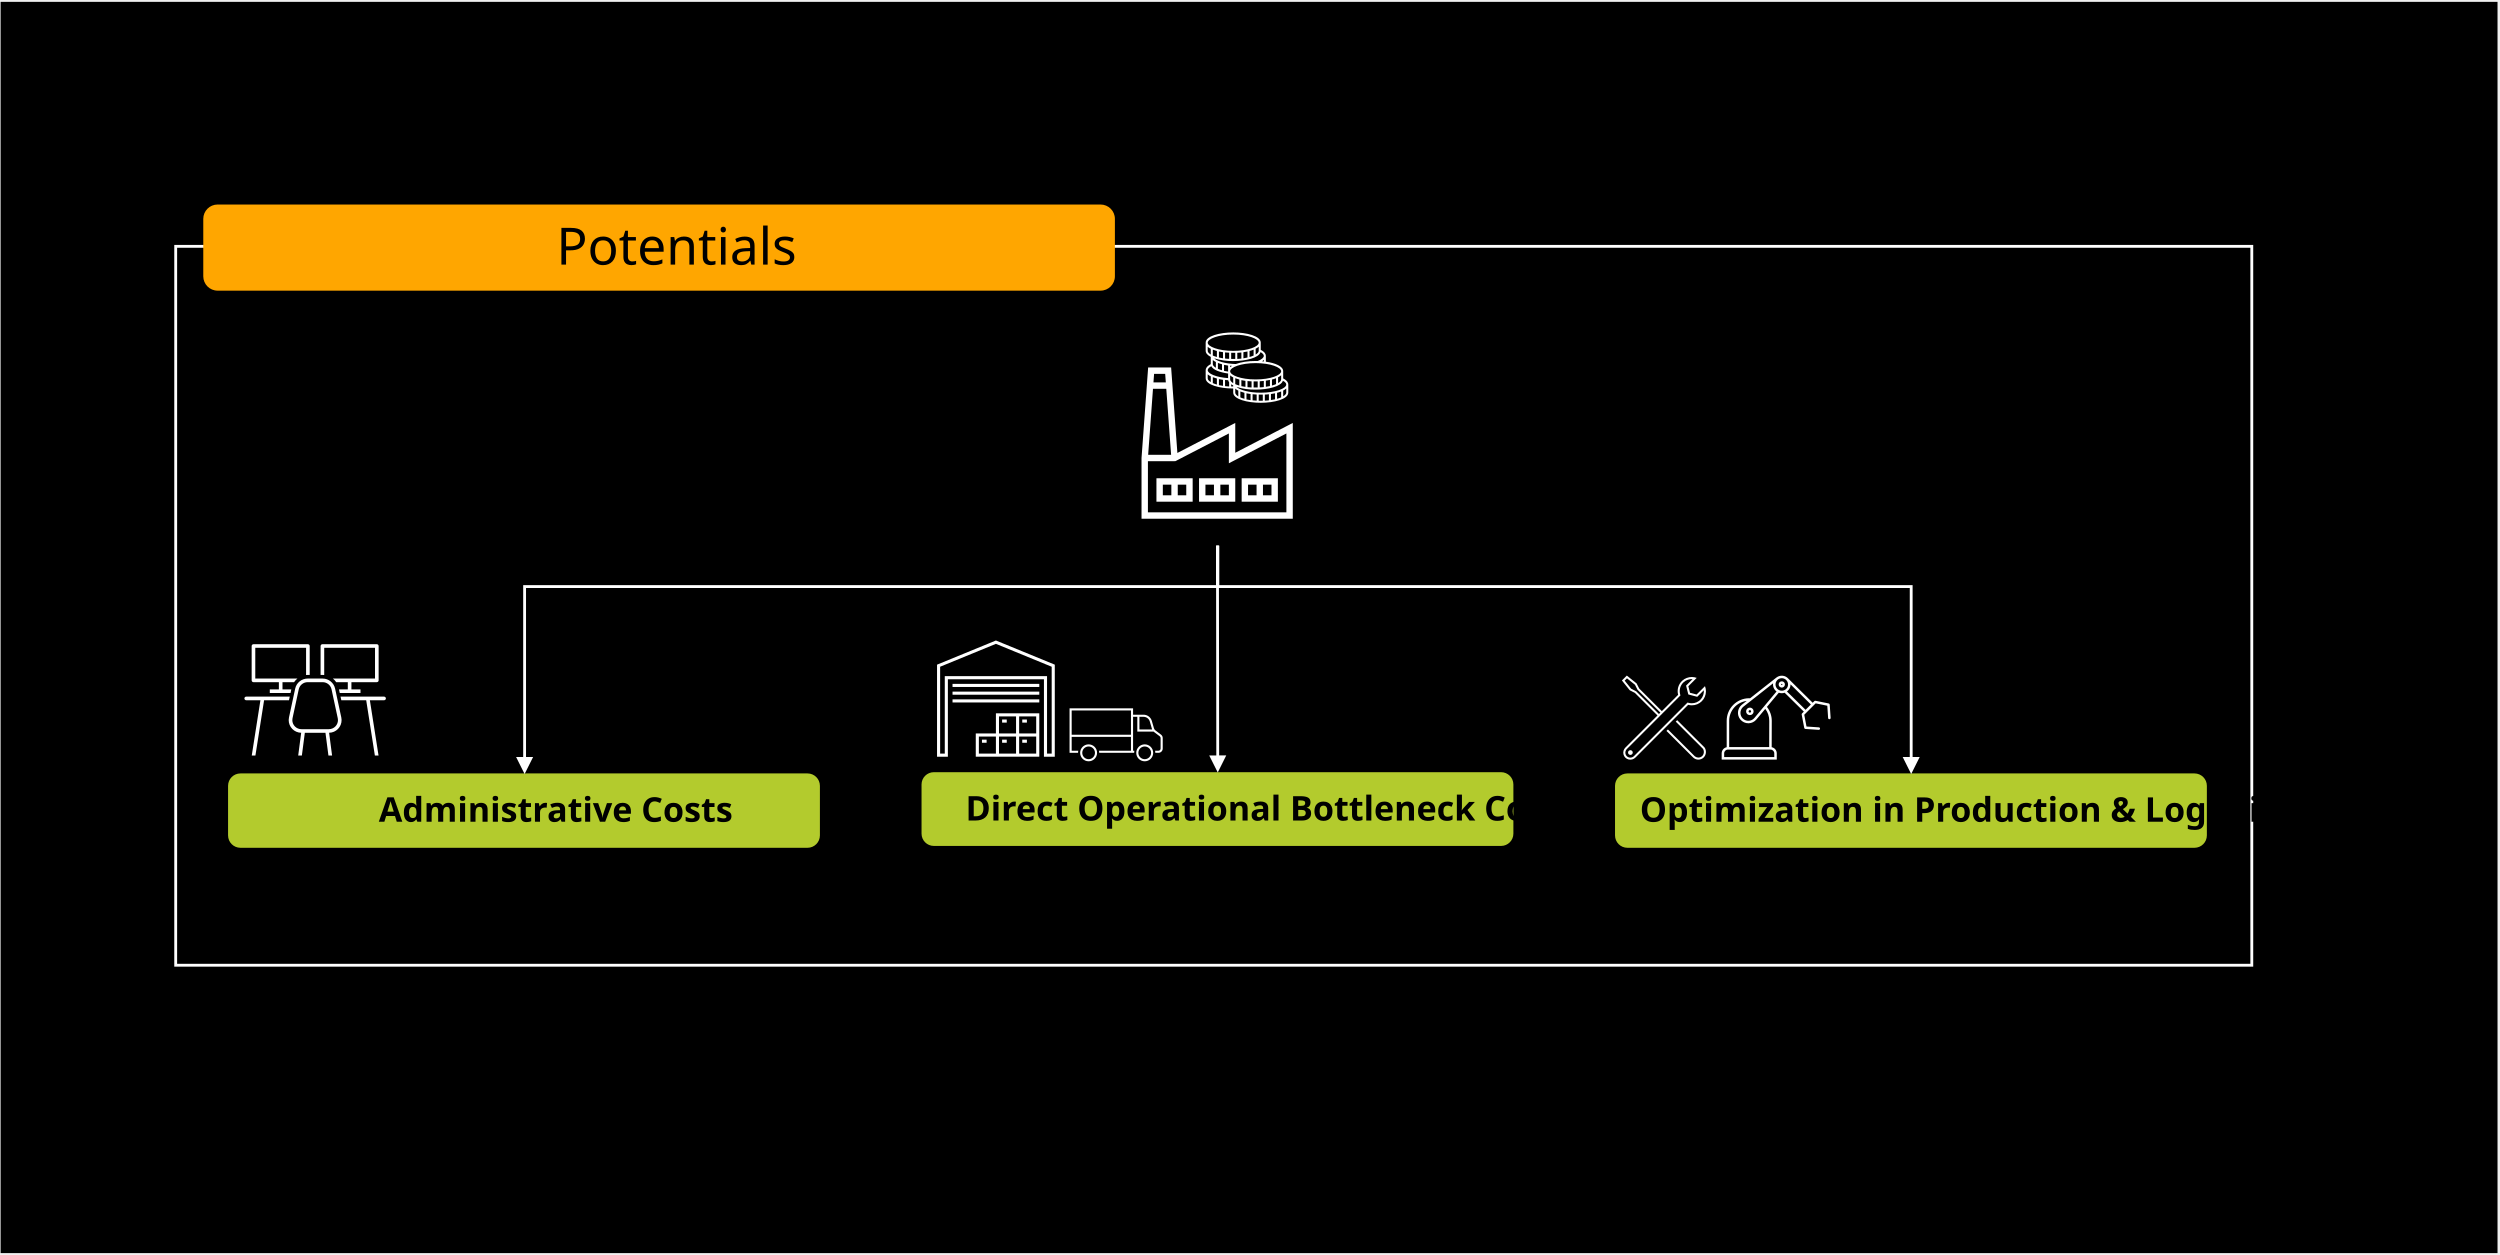
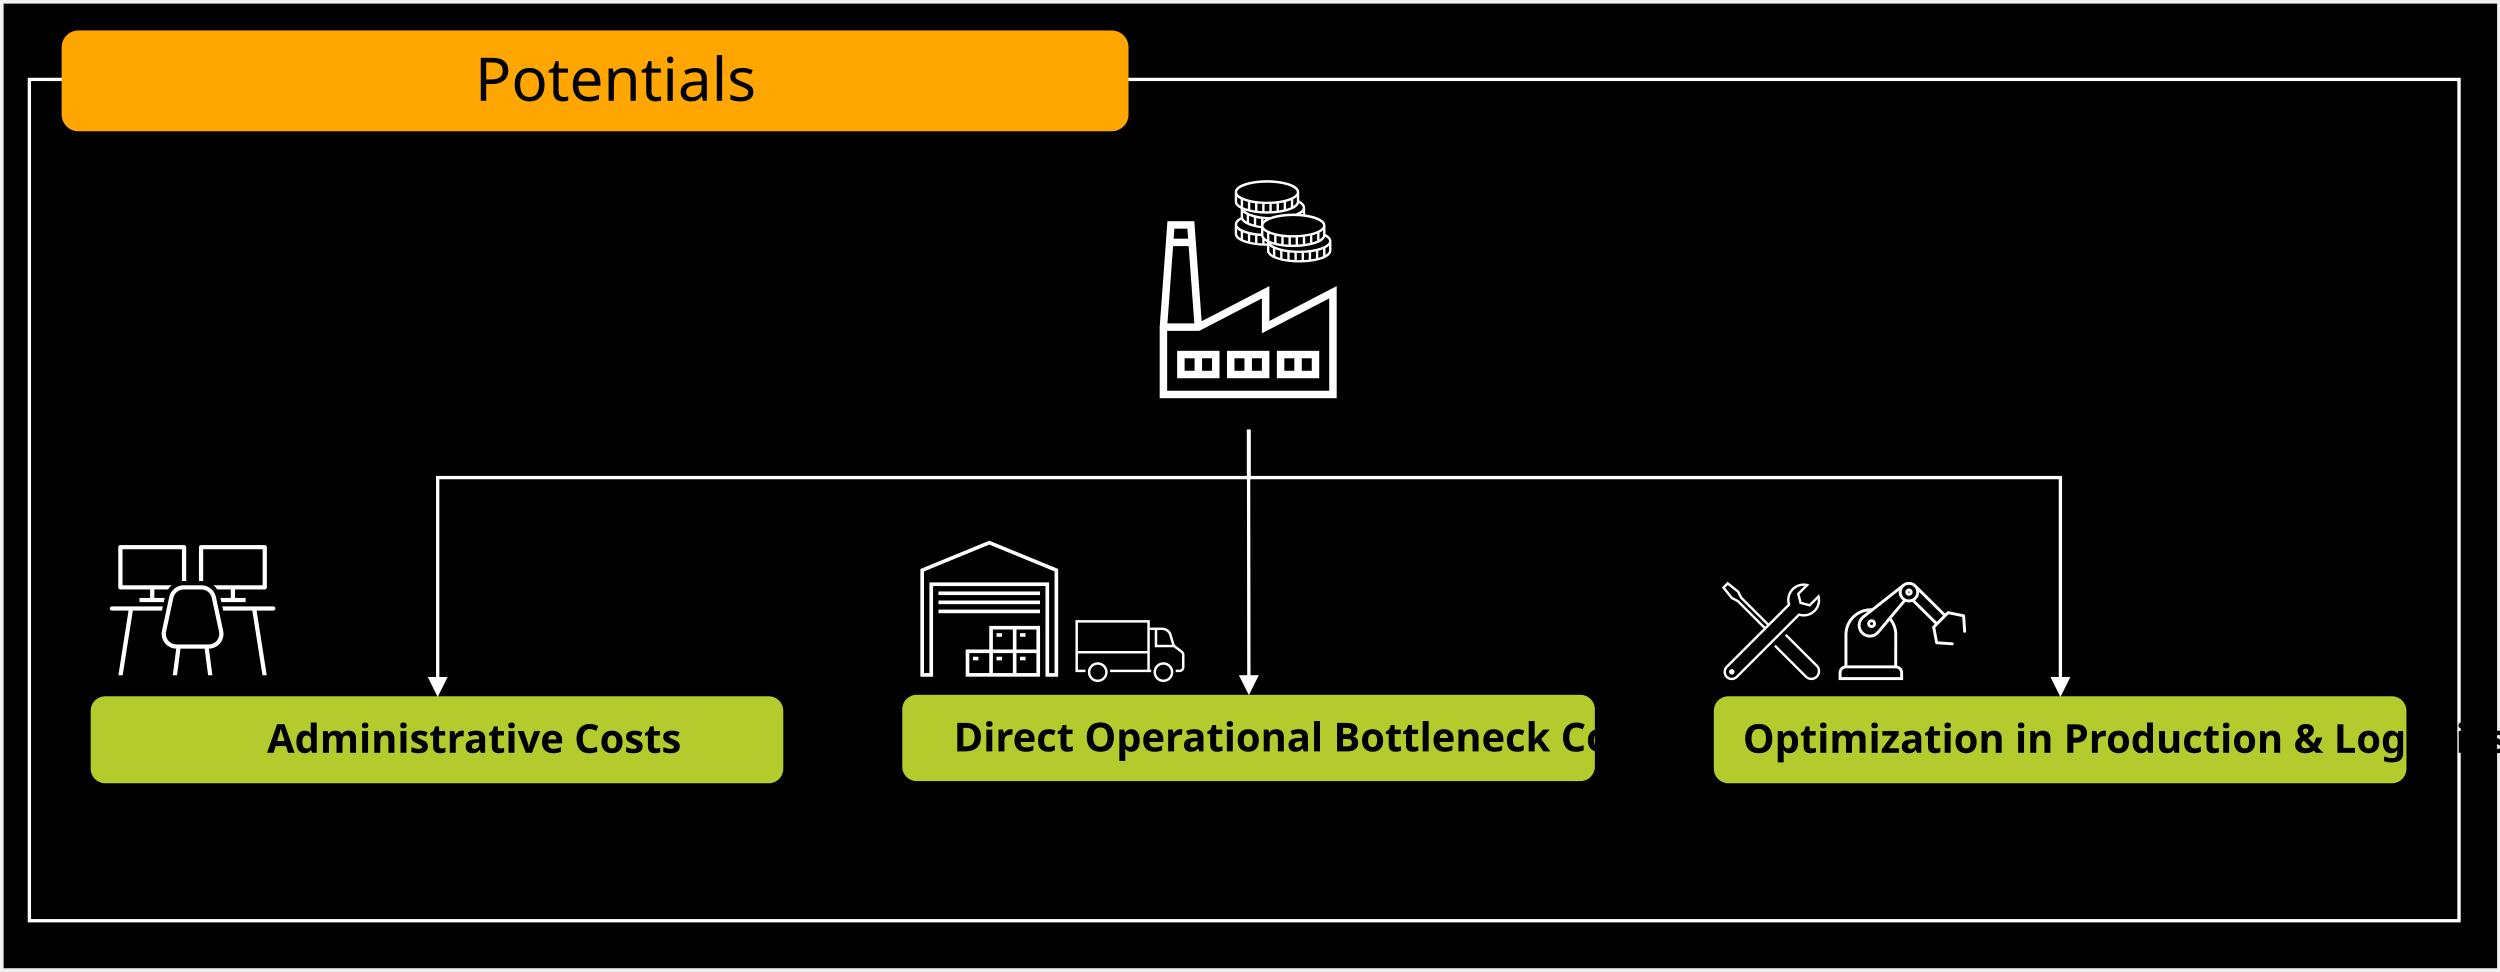
- <svg xmlns="http://www.w3.org/2000/svg" width="4034" height="2025" xml:space="preserve" overflow="hidden">
-   <g transform="translate(-242 -165)">
+ <svg xmlns="http://www.w3.org/2000/svg" width="3447" height="1339" xml:space="preserve" overflow="hidden">
+   <g transform="translate(-485 -453)">
    <g>
-       <rect x="243" y="168" width="4029" height="2019" fill="#000000" fill-opacity="1" />
+       <rect x="490" y="458" width="3438" height="1330" fill="#000000" fill-opacity="1" />
      <rect x="525.5" y="562.5" width="3350" height="1160" stroke="#FFFFFF" stroke-width="4.583" stroke-linecap="butt" stroke-linejoin="miter" stroke-miterlimit="8" stroke-opacity="1" fill="none" />
      <path d="M570 518.167C570 505.372 580.372 495 593.167 495L2017.83 495C2030.63 495 2041 505.372 2041 518.167L2041 610.833C2041 623.628 2030.63 634 2017.83 634L593.167 634C580.372 634 570 623.628 570 610.833Z" fill="#FFA600" fill-rule="evenodd" fill-opacity="1" />
      <text fill="#000000" fill-opacity="1" font-family="Calibri,Calibri_MSFontService,sans-serif" font-style="normal" font-variant="normal" font-weight="400" font-stretch="normal" font-size="83" text-anchor="start" direction="ltr" writing-mode="lr-tb" unicode-bidi="normal" text-decoration="none" transform="matrix(1 0 0 1 1139.85 592)">Potentials</text>
      <g>
        <g>
          <g>
            <path d="M152.119 102.086C152.955 102.086 153.782 102.135 154.602 102.213L154.602 58.336 236.269 58.336 236.269 107.92 168.553 107.92C170.614 109.586 172.414 111.553 173.892 113.753L192.518 113.753 192.518 125.42 178.341 125.42 179.591 131.253 212.929 131.253 212.929 125.42 198.352 125.42 198.352 113.753 239.185 113.753C240.795 113.753 242.101 112.448 242.102 110.838 242.102 110.837 242.102 110.837 242.102 110.836L242.102 55.42C242.102 53.809 240.797 52.503 239.187 52.503 239.186 52.503 239.185 52.503 239.185 52.503L151.685 52.503C150.075 52.503 148.769 53.808 148.768 55.418 148.768 55.419 148.768 55.419 148.768 55.42L148.768 102.086Z" fill="#FFFFFF" fill-rule="nonzero" fill-opacity="1" transform="matrix(1.00357 0 0 1 610 1152)" />
            <path d="M40.85 113.753 81.684 113.753 81.684 125.42 67.094 125.42 67.094 131.253 100.443 131.253 101.693 125.42 87.517 125.42 87.517 113.753 106.141 113.753C107.619 111.553 109.419 109.586 111.48 107.92L43.767 107.92 43.767 58.336 125.434 58.336 125.434 102.213C126.253 102.134 127.079 102.086 127.914 102.086L131.267 102.086 131.267 55.42C131.267 53.809 129.962 52.503 128.352 52.503 128.351 52.503 128.351 52.503 128.35 52.503L40.85 52.503C39.24 52.502 37.934 53.808 37.934 55.418 37.934 55.419 37.934 55.419 37.934 55.42L37.934 110.836C37.933 112.447 39.238 113.752 40.849 113.753 40.849 113.753 40.85 113.753 40.85 113.753Z" fill="#FFFFFF" fill-rule="nonzero" fill-opacity="1" transform="matrix(1.00357 0 0 1 610 1152)" />
            <path d="M99.193 137.086 29.184 137.086C27.573 137.086 26.267 138.392 26.267 140.003 26.267 141.614 27.573 142.92 29.184 142.92L52.026 142.92 38.094 232.087 43.997 232.087 57.929 142.92 97.944 142.92Z" fill="#FFFFFF" fill-rule="nonzero" fill-opacity="1" transform="matrix(1.00357 0 0 1 610 1152)" />
            <path d="M250.85 137.086 180.841 137.086 182.091 142.92 222.105 142.92 236.037 232.087 241.94 232.087 228.007 142.92 250.85 142.92C252.461 142.92 253.767 141.614 253.767 140.003 253.767 138.392 252.461 137.086 250.85 137.086Z" fill="#FFFFFF" fill-rule="nonzero" fill-opacity="1" transform="matrix(1.00357 0 0 1 610 1152)" />
            <path d="M117.555 195.4 112.785 232.087 118.667 232.087 123.435 195.42 156.598 195.42 161.366 232.087 167.248 232.087 162.478 195.4C173.74 195.216 182.72 185.938 182.536 174.676 182.514 173.348 182.362 172.024 182.083 170.725L172.083 124.058C170.029 114.667 161.732 107.96 152.119 107.919L127.914 107.919C118.301 107.96 110.004 114.667 107.95 124.058L97.95 170.725C95.584 181.736 102.592 192.581 113.604 194.947 114.903 195.226 116.226 195.378 117.555 195.4ZM103.655 171.95 113.656 125.283C115.12 118.574 121.047 113.781 127.914 113.753L152.119 113.753C158.986 113.782 164.913 118.574 166.379 125.283L176.378 171.95C178.066 179.824 173.05 187.575 165.176 189.263 164.171 189.478 163.147 189.586 162.12 189.586L117.914 189.586C109.861 189.587 103.332 183.059 103.331 175.006 103.331 173.978 103.44 172.954 103.655 171.95Z" fill="#FFFFFF" fill-rule="nonzero" fill-opacity="1" transform="matrix(1.00357 0 0 1 610 1152)" />
          </g>
        </g>
      </g>
      <g>
        <g>
          <g>
            <path d="M1849 1198.5 1754 1237.5 1754 1386.06 1771.5 1386.06 1771.5 1261.03 1926.5 1261.03 1926.5 1386.06 1944 1386.06 1944 1237.5ZM1939 1381.06 1931.5 1381.06 1931.5 1256.03 1766.5 1256.03 1766.5 1381.06 1759 1381.06 1759 1240.85 1849 1203.91 1939 1240.85Z" fill="#FFFFFF" fill-rule="nonzero" fill-opacity="1" />
            <path d="M1779 1268.5 1919 1268.5 1919 1273.5 1779 1273.5Z" fill="#FFFFFF" fill-rule="nonzero" fill-opacity="1" />
            <path d="M1779 1281 1919 1281 1919 1286 1779 1286Z" fill="#FFFFFF" fill-rule="nonzero" fill-opacity="1" />
            <path d="M1779 1293.5 1919 1293.5 1919 1298.5 1779 1298.5Z" fill="#FFFFFF" fill-rule="nonzero" fill-opacity="1" />
            <path d="M1881.5 1316 1849 1316 1849 1348.5 1816.5 1348.5 1816.5 1386 1919 1386 1919 1316 1881.5 1316ZM1854 1321 1881.5 1321 1881.5 1348.5 1854 1348.5ZM1849 1381 1821.5 1381 1821.5 1353.5 1849 1353.5ZM1881.5 1381 1854 1381 1854 1353.5 1881.5 1353.5ZM1914 1381 1886.5 1381 1886.5 1353.5 1914 1353.5ZM1914 1321 1914 1348.5 1886.5 1348.5 1886.5 1321Z" fill="#FFFFFF" fill-rule="nonzero" fill-opacity="1" />
            <path d="M1859 1326 1866.5 1326 1866.5 1331 1859 1331Z" fill="#FFFFFF" fill-rule="nonzero" fill-opacity="1" />
            <path d="M1891.5 1326 1899 1326 1899 1331 1891.5 1331Z" fill="#FFFFFF" fill-rule="nonzero" fill-opacity="1" />
            <path d="M1859 1358.5 1866.5 1358.5 1866.5 1363.5 1859 1363.5Z" fill="#FFFFFF" fill-rule="nonzero" fill-opacity="1" />
            <path d="M1826.5 1358.5 1834 1358.5 1834 1363.5 1826.5 1363.5Z" fill="#FFFFFF" fill-rule="nonzero" fill-opacity="1" />
            <path d="M1891.5 1358.5 1899 1358.5 1899 1363.5 1891.5 1363.5Z" fill="#FFFFFF" fill-rule="nonzero" fill-opacity="1" />
          </g>
        </g>
      </g>
      <g>
        <g>
          <g>
            <path d="M1998.58 1366.1C1991.04 1366.1 1984.92 1372.22 1984.92 1379.77 1984.92 1387.32 1991.04 1393.43 1998.58 1393.43 2006.13 1393.43 2012.25 1387.32 2012.25 1379.77 2012.24 1372.22 2006.13 1366.11 1998.58 1366.1ZM1998.58 1390.02C1992.92 1390.02 1988.33 1385.43 1988.33 1379.77 1988.33 1374.11 1992.92 1369.52 1998.58 1369.52 2004.24 1369.52 2008.83 1374.11 2008.83 1379.77 2008.83 1385.43 2004.24 1390.02 1998.58 1390.02Z" fill="#FFFFFF" fill-rule="nonzero" fill-opacity="1" />
            <path d="M2115.43 1350.38 2106.38 1343.55C2105.19 1342.66 2104.35 1341.39 2103.99 1339.96L2100.57 1328.17C2098.83 1322.34 2093.5 1318.32 2087.42 1318.25L2070.33 1318.25 2070.33 1308 1967.83 1308 1967.83 1379.77 1981.5 1379.77C1981.5 1378.62 1981.61 1377.48 1981.84 1376.35L1971.25 1376.35 1971.25 1354.03 2066.92 1354.03 2066.92 1376.35 2015.33 1376.35C2015.55 1377.48 2015.67 1378.62 2015.67 1379.77L2072.04 1379.77C2072.04 1378.62 2072.16 1377.48 2072.38 1376.35L2070.33 1376.35 2070.33 1321.67 2077.17 1321.67 2077.17 1345.49 2103.44 1345.49C2103.73 1345.78 2104.04 1346.05 2104.36 1346.29L2113.34 1353.07C2114.22 1353.73 2114.74 1354.75 2114.75 1355.85L2114.75 1372.93C2114.75 1374.82 2113.22 1376.35 2111.33 1376.35L2105.87 1376.35C2106.1 1377.47 2106.21 1378.62 2106.21 1379.76L2111.33 1379.76C2115.1 1379.75 2118.15 1376.7 2118.17 1372.93L2118.17 1355.85C2118.16 1353.7 2117.15 1351.67 2115.43 1350.38ZM2066.92 1350.62 1971.25 1350.62 1971.25 1311.42 2066.92 1311.42ZM2080.58 1321.67 2087.42 1321.67C2091.97 1321.75 2095.96 1324.75 2097.29 1329.11L2100.69 1340.85C2100.81 1341.27 2100.95 1341.67 2101.12 1342.07L2080.58 1342.07Z" fill="#FFFFFF" fill-rule="nonzero" fill-opacity="1" />
            <path d="M2089.12 1366.1C2081.58 1366.1 2075.46 1372.22 2075.46 1379.77 2075.46 1387.32 2081.58 1393.43 2089.12 1393.43 2096.67 1393.43 2102.79 1387.32 2102.79 1379.77 2102.78 1372.22 2096.67 1366.11 2089.12 1366.1ZM2089.12 1390.02C2083.46 1390.02 2078.88 1385.43 2078.88 1379.77 2078.88 1374.11 2083.46 1369.52 2089.12 1369.52 2094.79 1369.52 2099.38 1374.11 2099.38 1379.77 2099.37 1385.43 2094.79 1390.02 2089.12 1390.02Z" fill="#FFFFFF" fill-rule="nonzero" fill-opacity="1" />
          </g>
        </g>
      </g>
      <g>
        <g>
          <g>
            <path d="M100.318 83.085 97.962 85.443 141.893 129.277C144.182 132.924 143.738 137.654 140.81 140.812 139.13 142.48 136.861 143.418 134.493 143.425 132.684 143.431 130.92 142.863 129.455 141.802 129.455 141.802 128.902 141.425 128.553 141.135 128.455 141.055 128.188 140.802 128.188 140.802L85.342 98.062 82.985 100.418 125.907 143.148 127.5 144.5C129.536 145.974 131.987 146.764 134.5 146.757 137.75 146.754 140.867 145.463 143.167 143.167 147.308 138.806 147.862 132.153 144.5 127.167Z" fill="#FFFFFF" fill-rule="nonzero" fill-opacity="1" transform="matrix(1 0 0 1 2848 1244)" />
            <path d="M123.943 59.098C136.467 59.155 146.666 49.048 146.722 36.525 146.735 33.666 146.207 30.83 145.167 28.167L131.667 41.667 121 38.833 118.333 28.333 131.833 14.833C129.31 13.887 126.637 13.403 123.942 13.405 118.241 13.418 112.744 15.528 108.5 19.333 102.199 25.109 99.63 33.908 101.833 42.167L75.537 68.463 39.032 32 34.822 23.75 19.045 11.098 11.098 19.045 23.765 34.823 32 39.032 68.5 75.488 16.833 127.167C13.85 130.051 12.642 134.312 13.667 138.333 14.682 142.349 17.818 145.484 21.833 146.5 25.854 147.509 30.108 146.303 33 143.333L118 58.333C119.941 58.839 121.938 59.096 123.943 59.098ZM34.177 36.488 25.908 32.178 15.575 19.288 19.295 15.568 32.185 25.902 36.302 34 73.175 70.817 70.865 73.127ZM115.643 55.977 30.643 140.977C29.07 142.587 26.918 143.501 24.667 143.517 23.985 143.517 23.305 143.432 22.643 143.265 19.826 142.541 17.627 140.342 16.902 137.525 16.18 134.673 17.026 131.652 19.123 129.59L19.158 129.557 19.192 129.523 104.192 44.523 105.542 43.175 105.06 41.333C103.138 34.282 105.326 26.748 110.727 21.823 114.663 18.281 119.854 16.465 125.14 16.78L125.152 16.81 114.637 27.317 118.252 41.552 132.667 45.385 143.282 34.768C143.297 34.753 143.31 34.758 143.312 34.78 143.727 40.125 141.947 45.408 138.382 49.412 134.684 53.477 129.438 55.786 123.943 55.768 122.22 55.764 120.505 55.54 118.838 55.102L116.992 54.622Z" fill="#FFFFFF" fill-rule="nonzero" fill-opacity="1" transform="matrix(1 0 0 1 2848 1244)" />
            <path d="M24.813 131.5C22.707 131.499 20.999 133.206 20.998 135.312 20.997 137.418 22.704 139.126 24.81 139.127 26.916 139.128 28.624 137.421 28.625 135.315 28.625 135.314 28.625 135.314 28.625 135.313 28.625 133.208 26.919 131.501 24.813 131.5Z" fill="#FFFFFF" fill-rule="nonzero" fill-opacity="1" transform="matrix(1 0 0 1 2848 1244)" />
          </g>
        </g>
      </g>
      <g>
        <g>
          <g>
            <path d="M3194.46 1301.95C3194.4 1301.04 3193.74 1300.28 3192.85 1300.1L3171.48 1295.75C3170.82 1295.61 3170.13 1295.82 3169.65 1296.3L3166.97 1298.98 3127.67 1260.08C3122.79 1254.52 3114.43 1253.69 3108.55 1258.18L3065.92 1291.72C3065.46 1291.69 3065.01 1291.67 3064.54 1291.67 3044.46 1291.69 3028.19 1307.96 3028.17 1328.04L3028.17 1370.68C3023.47 1371.65 3020.09 1375.78 3020.08 1380.58L3020.08 1390.69 3109 1390.69 3109 1380.58C3108.99 1375.75 3105.55 1371.6 3100.8 1370.68L3100.92 1328.04C3100.91 1319.92 3098.16 1312.03 3093.11 1305.66L3112.28 1282.73C3115.31 1283.84 3118.64 1283.87 3121.69 1282.8L3152.67 1313.28 3149.73 1316.22C3149.26 1316.69 3149.05 1317.38 3149.18 1318.04L3153.31 1339.63C3153.48 1340.53 3154.24 1341.2 3155.16 1341.26L3176.59 1342.69 3176.73 1342.69C3177.85 1342.72 3178.78 1341.85 3178.82 1340.73 3178.85 1339.62 3177.98 1338.68 3176.86 1338.65L3156.98 1337.32 3153.35 1318.32 3171.74 1299.93 3190.53 1303.76 3191.85 1323.65C3191.94 1324.76 3192.9 1325.59 3194 1325.53 3195.12 1325.46 3195.97 1324.51 3195.9 1323.39 3195.9 1323.39 3195.9 1323.39 3195.9 1323.38ZM3104.96 1380.58 3104.96 1386.65 3024.12 1386.65 3024.12 1380.58C3024.12 1377.24 3026.84 1374.52 3030.19 1374.52L3098.9 1374.52C3102.24 1374.52 3104.96 1377.24 3104.96 1380.58ZM3096.88 1328.04 3096.76 1370.48 3032.21 1370.48 3032.21 1328.04C3032.23 1311.77 3044.34 1298.05 3060.48 1296L3052.38 1302.38C3045.26 1308.34 3044.32 1318.95 3050.28 1326.07 3053.48 1329.88 3058.2 1332.08 3063.17 1332.08 3063.42 1332.08 3063.66 1332.08 3063.91 1332.07 3068.62 1331.85 3073.03 1329.67 3076.06 1326.06L3090.47 1308.82C3094.63 1314.37 3096.87 1321.11 3096.88 1328.04ZM3072.96 1323.46C3070.68 1326.23 3067.32 1327.89 3063.73 1328.03 3060.15 1328.23 3056.65 1326.87 3054.14 1324.3 3049.15 1319.31 3049.14 1311.23 3054.13 1306.24 3054.38 1305.98 3054.65 1305.74 3054.92 1305.51L3103.02 1267.64C3103.04 1267.63 3103.06 1267.64 3103.05 1267.66 3102.37 1272.72 3104.52 1277.75 3108.64 1280.76ZM3107.06 1270.76C3106.34 1265.22 3110.23 1260.15 3115.77 1259.42 3121.3 1258.69 3126.37 1262.59 3127.1 1268.12 3127.83 1273.66 3123.93 1278.73 3118.4 1279.46 3117.52 1279.57 3116.64 1279.57 3115.77 1279.46 3111.23 1278.86 3107.66 1275.29 3107.06 1270.76ZM3131.26 1269.31 3164.04 1301.77 3155.47 1310.35 3125.44 1280.82C3129.02 1278.21 3131.16 1274.07 3131.23 1269.64 3131.23 1269.58 3131.23 1269.44 3131.23 1269.33 3131.23 1269.29 3131.23 1269.29 3131.26 1269.31Z" fill="#FFFFFF" fill-rule="nonzero" fill-opacity="1" />
            <path d="M3061.79 1308.13C3059.17 1310.22 3058.74 1314.03 3060.83 1316.65 3062.92 1319.27 3066.74 1319.69 3069.35 1317.6 3069.53 1317.46 3069.7 1317.31 3069.85 1317.16L3069.85 1317.16C3072.23 1314.79 3072.24 1310.95 3069.87 1308.58 3067.69 1306.39 3064.2 1306.19 3061.78 1308.13ZM3067 1314.3C3066.2 1315.06 3064.94 1315.06 3064.14 1314.3 3063.35 1313.51 3063.35 1312.23 3064.14 1311.44 3064.93 1310.65 3066.21 1310.65 3067 1311.44 3067.79 1312.23 3067.79 1313.51 3067 1314.3 3067 1314.3 3067 1314.3 3067 1314.3Z" fill="#FFFFFF" fill-rule="nonzero" fill-opacity="1" />
            <path d="M3118.07 1264.48C3115.34 1263.93 3112.68 1265.71 3112.13 1268.45 3111.59 1271.18 3113.36 1273.84 3116.1 1274.39 3118.83 1274.93 3121.5 1273.16 3122.04 1270.42 3122.17 1269.77 3122.17 1269.1 3122.04 1268.45 3121.64 1266.44 3120.08 1264.88 3118.07 1264.48ZM3117.08 1270.45C3116.53 1270.45 3116.07 1270 3116.07 1269.44 3116.07 1268.88 3116.53 1268.43 3117.08 1268.43 3117.64 1268.43 3118.09 1268.88 3118.09 1269.44 3118.09 1270 3117.64 1270.45 3117.08 1270.45Z" fill="#FFFFFF" fill-rule="nonzero" fill-opacity="1" />
          </g>
        </g>
      </g>
      <g>
        <g>
          <g>
            <path d="M2233.5 898.408 2233.5 850.283 2140.3 898.611 2130.13 759.688 2096.24 759.688 2085.69 904.062 2085.69 1000.31 2326.31 1000.31 2326.31 850.283ZM2123.74 766.562 2125 783.75 2101.38 783.75 2102.63 766.562ZM2100.87 790.625 2125.5 790.625 2133.55 900.625 2092.82 900.625ZM2138.28 907.393 2226.62 861.592 2226.62 909.717 2319.44 861.592 2319.44 993.438 2092.56 993.438 2092.56 907.5 2134.05 907.5Z" stroke="#FFFFFF" stroke-width="3.438" stroke-linecap="butt" stroke-linejoin="miter" stroke-miterlimit="4" stroke-opacity="1" fill="#FFFFFF" fill-rule="nonzero" fill-opacity="1" />
            <path d="M2109.75 972.812 2164.75 972.812 2164.75 938.438 2109.75 938.438ZM2157.88 965.938 2140.69 965.938 2140.69 945.312 2157.88 945.312ZM2116.62 945.312 2133.81 945.312 2133.81 965.938 2116.62 965.938Z" stroke="#FFFFFF" stroke-width="3.438" stroke-linecap="butt" stroke-linejoin="miter" stroke-miterlimit="4" stroke-opacity="1" fill="#FFFFFF" fill-rule="nonzero" fill-opacity="1" />
            <path d="M2178.5 972.812 2233.5 972.812 2233.5 938.438 2178.5 938.438ZM2226.62 965.938 2209.44 965.938 2209.44 945.312 2226.62 945.312ZM2185.38 945.312 2202.56 945.312 2202.56 965.938 2185.38 965.938Z" stroke="#FFFFFF" stroke-width="3.438" stroke-linecap="butt" stroke-linejoin="miter" stroke-miterlimit="4" stroke-opacity="1" fill="#FFFFFF" fill-rule="nonzero" fill-opacity="1" />
            <path d="M2302.25 938.438 2247.25 938.438 2247.25 972.812 2302.25 972.812ZM2254.12 945.312 2271.31 945.312 2271.31 965.938 2254.12 965.938ZM2295.38 965.938 2278.19 965.938 2278.19 945.312 2295.38 945.312Z" stroke="#FFFFFF" stroke-width="3.438" stroke-linecap="butt" stroke-linejoin="miter" stroke-miterlimit="4" stroke-opacity="1" fill="#FFFFFF" fill-rule="nonzero" fill-opacity="1" />
          </g>
        </g>
      </g>
      <g>
        <g>
          <g>
            <path d="M140.554 96.61 140.554 84.925C140.554 77.025 127.881 71.758 112.575 69.619L112.575 60.237C112.575 57.604 111.094 53.983 104.346 50.527L104.346 38.842C104.346 28.144 81.469 22.383 59.908 22.383 38.348 22.383 15.471 28.144 15.471 38.842L15.471 52.008C15.471 55.958 18.598 59.25 23.7 61.883L23.7 73.404C23.7 73.404 23.7 73.404 23.7 73.569 16.952 77.025 15.471 80.81 15.471 83.279L15.471 96.446C15.471 107.144 38.348 112.904 59.908 112.904L59.908 119.487C59.908 130.185 82.785 135.946 104.346 135.946 125.906 135.946 148.783 130.185 148.783 119.487L148.783 106.321C148.783 103.852 147.302 100.067 140.554 96.61ZM145.491 106.485C145.491 112.739 128.539 119.652 104.346 119.652 85.09 119.652 70.442 115.208 65.175 110.271 65.175 110.271 65.175 110.271 65.175 110.271 75.215 113.398 85.583 114.879 95.952 114.714 116.031 114.714 137.427 109.612 140.06 100.396 143.681 102.206 145.491 104.346 145.491 106.485ZM117.512 122.121 117.512 131.996C115.373 132.16 113.233 132.489 110.929 132.489L110.929 122.614C113.233 122.614 115.373 122.45 117.512 122.121ZM120.804 121.791C123.108 121.462 125.248 121.133 127.387 120.639L127.387 130.35C125.412 130.844 123.108 131.173 120.804 131.502L120.804 121.791ZM130.679 119.816C132.983 119.323 135.123 118.5 137.262 117.677L137.262 127.223C135.123 128.21 132.983 128.869 130.679 129.527L130.679 119.816ZM78.012 129.527C75.708 128.869 73.569 128.21 71.429 127.223L71.429 117.677C73.569 118.5 75.708 119.158 78.012 119.816L78.012 129.527ZM81.304 120.639C83.444 121.133 85.583 121.462 87.887 121.791L87.887 131.666C85.583 131.337 83.279 130.844 81.304 130.514L81.304 120.639ZM91.179 122.121C93.319 122.285 95.623 122.614 97.762 122.614L97.762 132.489C95.458 132.325 93.319 132.16 91.179 131.996L91.179 122.121ZM51.679 85.09 51.679 85.583C49.375 85.254 47.071 84.76 45.096 84.431L45.096 74.721C47.235 75.215 49.375 75.544 51.679 75.873L51.679 85.09ZM54.971 98.256 54.971 91.673C56.452 92.989 58.098 94.141 59.908 94.964L59.908 104.346C56.781 102.206 54.971 100.231 54.971 98.256ZM137.262 98.256C137.262 100.231 135.452 102.371 132.325 104.181L132.325 94.8C134.135 93.977 135.781 92.825 137.262 91.508L137.262 98.256ZM129.033 105.827C126.894 106.814 124.754 107.473 122.45 108.131L122.45 98.421C124.754 97.927 126.894 97.104 129.033 96.281L129.033 105.827ZM119.158 108.954C117.183 109.448 114.879 109.777 112.575 110.106L112.575 100.231C114.879 99.902 117.019 99.573 119.158 99.079L119.158 108.954ZM109.283 110.6C107.144 110.764 105.004 111.094 102.7 111.094L102.7 101.219C104.839 101.054 107.144 100.889 109.283 100.725L109.283 110.6ZM99.408 111.258C98.256 111.258 97.269 111.258 96.117 111.258 94.964 111.258 93.977 111.258 92.825 111.258L92.825 101.383C93.977 101.383 94.964 101.383 96.117 101.383 97.269 101.383 98.256 101.383 99.408 101.383L99.408 111.258ZM89.533 111.258C87.229 111.094 85.09 110.929 82.95 110.764L82.95 100.889C85.09 101.054 87.394 101.383 89.533 101.383L89.533 111.258ZM79.658 110.271C77.354 109.942 75.05 109.448 73.075 109.119L73.075 99.408C75.215 99.902 77.354 100.231 79.658 100.56L79.658 110.271ZM69.783 108.131C67.479 107.473 65.34 106.814 63.2 105.827L63.2 96.281C65.34 97.104 67.479 97.762 69.783 98.421L69.783 108.131ZM137.262 85.09C137.262 91.344 120.31 98.256 96.117 98.256 71.923 98.256 54.971 91.344 54.971 85.09 54.971 78.835 71.923 71.923 96.117 71.923 120.31 71.923 137.262 78.835 137.262 85.09ZM54.971 78.506 54.971 76.037C55.958 76.202 56.946 76.202 57.933 76.367 56.946 77.025 55.958 77.683 54.971 78.506ZM106.485 68.96C107.473 68.302 108.46 67.644 109.448 66.821L109.448 69.29C108.296 69.125 107.473 69.125 106.485 68.96ZM104.017 54.148C107.473 56.123 109.283 58.262 109.283 60.237 109.283 63.035 105.662 66.162 99.573 68.467 98.421 68.467 97.269 68.467 96.117 68.467 84.596 68.467 72.581 70.112 64.023 73.404 46.742 72.91 33.904 68.796 29.131 64.187 29.131 64.187 29.131 64.187 29.131 64.187 39.171 67.314 49.539 68.796 59.908 68.631 79.987 68.631 101.383 63.529 104.017 54.148ZM41.804 73.733 41.804 83.444C39.5 82.785 37.36 82.127 35.221 81.139L35.221 71.594C37.36 72.417 39.664 73.24 41.804 73.733ZM31.929 70.112 31.929 79.494C28.802 77.519 26.992 75.544 26.992 73.569L26.992 66.985C28.473 68.137 30.119 69.29 31.929 70.112ZM26.992 59.744 26.992 50.198C29.131 51.021 31.271 51.679 33.575 52.337L33.575 62.048C31.435 61.389 29.131 60.731 26.992 59.744ZM36.867 62.871 36.867 53.16C39.006 53.654 41.146 53.983 43.45 54.312L43.45 64.187C41.146 63.858 39.006 63.364 36.867 62.871ZM46.742 64.517 46.742 54.642C48.881 54.806 51.185 55.135 53.325 55.135L53.325 65.01C51.021 65.01 48.881 64.846 46.742 64.517ZM56.617 65.175 56.617 55.3C57.769 55.3 58.756 55.3 59.908 55.3 61.06 55.3 62.048 55.3 63.2 55.3L63.2 65.175C62.048 65.175 61.06 65.175 59.908 65.175 58.756 65.175 57.769 65.34 56.617 65.175ZM66.492 65.175 66.492 55.3C68.631 55.135 70.935 54.971 73.075 54.806L73.075 64.681C70.935 64.846 68.796 65.01 66.492 65.175ZM76.367 64.187 76.367 54.312C78.671 53.983 80.81 53.654 82.95 53.16L82.95 62.871C80.975 63.364 78.671 63.858 76.367 64.187ZM86.242 62.048 86.242 52.337C88.546 51.844 90.685 51.021 92.825 50.198L92.825 59.744C90.685 60.731 88.546 61.389 86.242 62.048ZM96.117 58.098 96.117 48.717C97.927 47.894 99.573 46.742 101.054 45.425L101.054 52.008C101.054 54.148 99.408 56.123 96.117 58.098ZM23.7 58.098C20.573 56.123 18.762 54.148 18.762 52.173L18.762 45.59C20.244 46.906 21.89 48.058 23.7 48.881L23.7 58.098ZM18.762 39.006C18.762 32.752 35.715 25.84 59.908 25.84 84.102 25.84 101.054 32.752 101.054 39.006 101.054 45.26 84.102 52.173 59.908 52.173 35.715 52.173 18.762 45.096 18.762 39.006ZM24.523 76.86C27.485 82.95 38.677 86.9 51.679 88.71L51.679 96.117C31.929 94.8 18.762 88.71 18.762 83.279 18.762 81.139 20.902 79 24.523 76.86ZM23.7 102.535C20.573 100.56 18.762 98.585 18.762 96.61L18.762 90.027C20.244 91.344 21.89 92.496 23.7 93.319L23.7 102.535ZM33.575 106.485C31.271 105.827 29.131 105.169 26.992 104.181L26.992 94.635C29.131 95.458 31.271 96.117 33.575 96.775L33.575 106.485ZM43.45 108.625C41.146 108.296 38.842 107.802 36.867 107.473L36.867 97.762C39.006 98.256 41.146 98.585 43.45 98.914L43.45 108.625ZM46.742 99.079C48.387 99.244 50.033 99.408 51.844 99.573 52.008 100.725 52.667 101.877 53.325 103.029L53.325 109.612C51.021 109.448 48.881 109.283 46.742 109.119L46.742 99.079ZM56.617 105.992C57.604 106.65 58.756 107.308 59.908 107.967L59.908 109.612C58.756 109.612 57.769 109.612 56.617 109.612L56.617 105.992ZM63.2 119.652 63.2 113.069C64.681 114.385 66.327 115.537 68.137 116.36L68.137 125.741C65.01 123.602 63.2 121.627 63.2 119.652ZM101.054 122.779C102.206 122.779 103.194 122.779 104.346 122.779 105.498 122.779 106.485 122.779 107.637 122.779L107.637 132.654C106.485 132.654 105.498 132.654 104.346 132.654 103.194 132.654 102.206 132.654 101.054 132.654L101.054 122.779ZM140.554 116.196C142.364 115.373 144.01 114.221 145.491 112.904L145.491 119.487C145.491 121.462 143.681 123.602 140.554 125.412L140.554 116.196Z" fill="#FFFFFF" fill-rule="nonzero" fill-opacity="1" transform="matrix(1 0 0 1 2172 679)" />
          </g>
        </g>
      </g>
      <path d="M610 1433C610 1421.95 618.955 1413 630 1413L1545 1413C1556.05 1413 1565 1421.95 1565 1433L1565 1513C1565 1524.05 1556.05 1533 1545 1533L630 1533C618.955 1533 610 1524.05 610 1513Z" fill="#B3CB2D" fill-rule="evenodd" fill-opacity="1" />
      <text fill="#000000" fill-opacity="1" font-family="Calibri,Calibri_MSFontService,sans-serif" font-style="normal" font-variant="normal" font-weight="700" font-stretch="normal" font-size="55" text-anchor="start" direction="ltr" writing-mode="lr-tb" unicode-bidi="normal" text-decoration="none" transform="matrix(1 0 0 1 853.236 1491)">Administrative Costs</text>
      <path d="M1729 1430.83C1729 1419.88 1737.88 1411 1748.83 1411L2664.17 1411C2675.12 1411 2684 1419.88 2684 1430.83L2684 1510.17C2684 1521.12 2675.12 1530 2664.17 1530L1748.83 1530C1737.88 1530 1729 1521.12 1729 1510.17Z" fill="#B3CB2D" fill-rule="evenodd" fill-opacity="1" />
      <text fill="#000000" fill-opacity="1" font-family="Calibri,Calibri_MSFontService,sans-serif" font-style="normal" font-variant="normal" font-weight="700" font-stretch="normal" font-size="55" text-anchor="start" direction="ltr" writing-mode="lr-tb" unicode-bidi="normal" text-decoration="none" transform="matrix(1 0 0 1 1799.97 1489)">Direct Operational Bottleneck Costs</text>
      <path d="M2848 1433C2848 1421.95 2856.95 1413 2868 1413L3783 1413C3794.05 1413 3803 1421.95 3803 1433L3803 1513C3803 1524.05 3794.05 1533 3783 1533L2868 1533C2856.95 1533 2848 1524.05 2848 1513Z" fill="#B3CB2D" fill-rule="evenodd" fill-opacity="1" />
      <text fill="#000000" fill-opacity="1" font-family="Calibri,Calibri_MSFontService,sans-serif" font-style="normal" font-variant="normal" font-weight="700" font-stretch="normal" font-size="55" text-anchor="start" direction="ltr" writing-mode="lr-tb" unicode-bidi="normal" text-decoration="none" transform="matrix(1 0 0 1 2888.08 1491)">Optimization in Production &amp; Logistics</text>
      <path d="M0-2.292 68.273-2.292 68.273 1119.39 65.981 1117.1 345.546 1117.1 345.546 1121.68 63.689 1121.68 63.689 0 65.981 2.292 0 2.292ZM340.962 1105.64 368.462 1119.39 340.962 1133.14Z" fill="#FFFFFF" fill-rule="nonzero" fill-opacity="1" transform="matrix(1.83697e-16 1 1 -1.83697e-16 2206.5 1045.5)" />
      <path d="M2209.45 1045.5 2209.45 1113.77 1088.5 1113.77 1090.79 1111.48 1090.79 1391.05 1086.21 1391.05 1086.21 1109.19 2207.16 1109.19 2204.87 1111.48 2204.87 1045.5ZM1102.25 1386.46 1088.5 1413.96 1074.75 1386.46Z" fill="#FFFFFF" fill-rule="nonzero" fill-opacity="1" />
      <path d="M2208.79 1045.5 2209.22 1388.55 2204.64 1388.55 2204.21 1045.5ZM2220.67 1383.95 2206.96 1411.46 2193.17 1383.98Z" fill="#FFFFFF" fill-rule="nonzero" fill-opacity="1" />
    </g>
  </g>
</svg>
